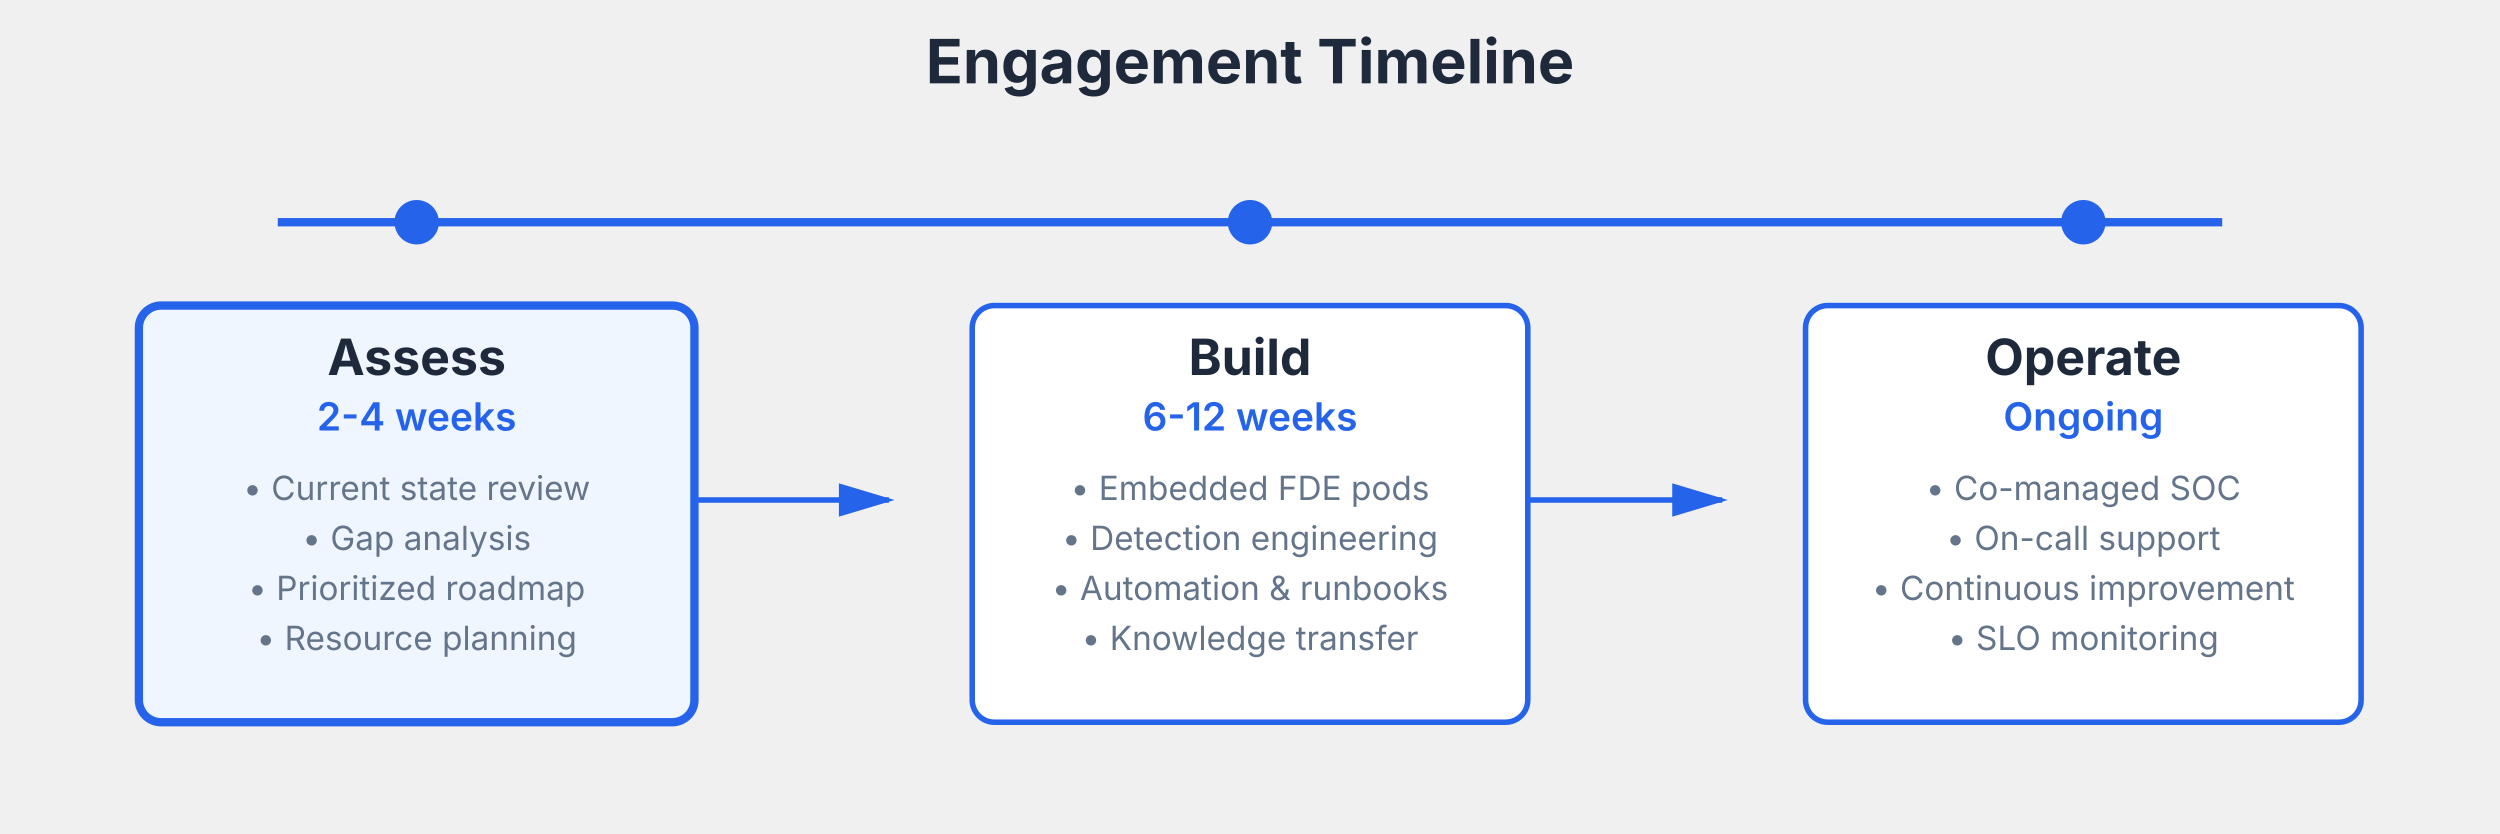
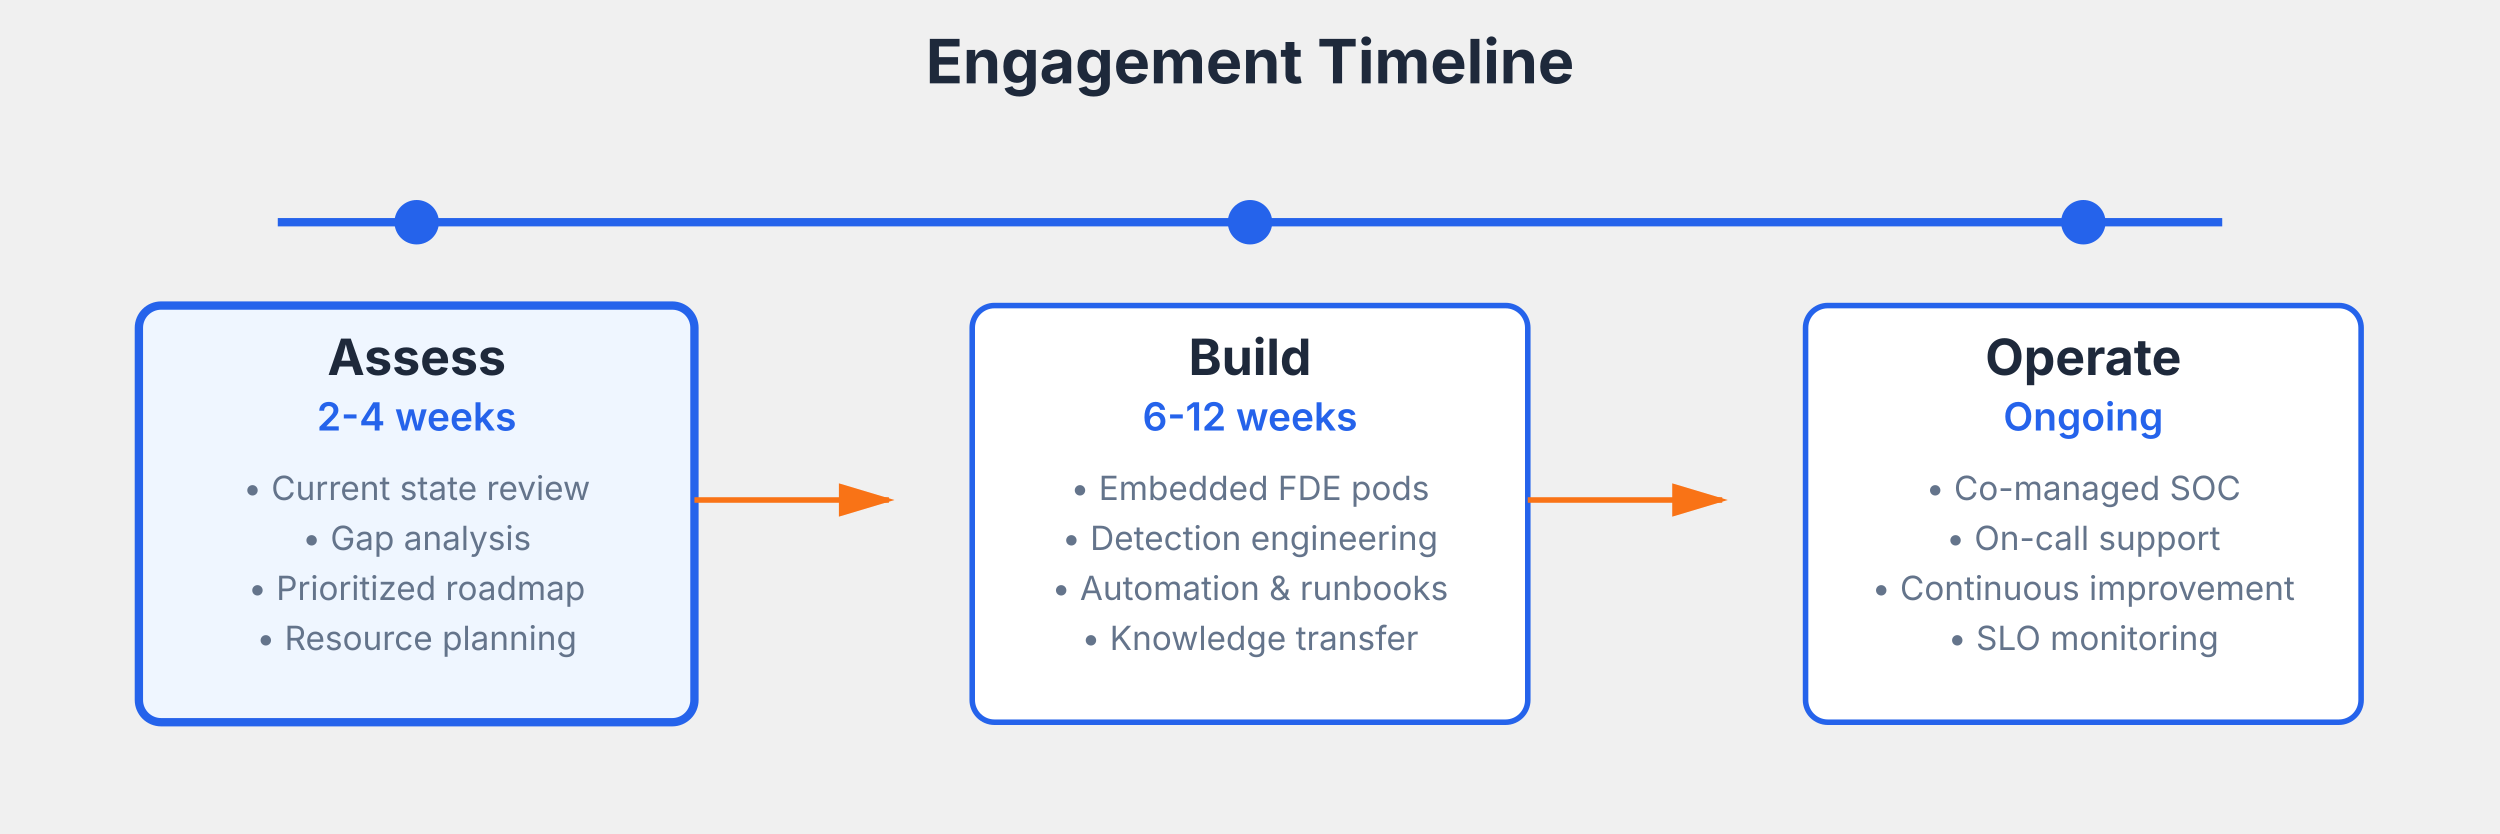
<svg xmlns="http://www.w3.org/2000/svg" width="900" height="300" viewBox="0 0 900 300">
  <defs>
    <style>
      .phase-box { fill: #ffffff; stroke: #2563eb; stroke-width: 2; }
      .phase-box-active { fill: #eff6ff; stroke: #2563eb; stroke-width: 3; }
      .phase-title { fill: #1e293b; font-family: system-ui, -apple-system, sans-serif; font-size: 18px; font-weight: 700; }
      .phase-subtitle { fill: #2563eb; font-family: system-ui, -apple-system, sans-serif; font-size: 14px; font-weight: 600; }
      .phase-text { fill: #64748b; font-family: system-ui, -apple-system, sans-serif; font-size: 12px; }
      .timeline { stroke: #2563eb; stroke-width: 3; fill: none; }
      .timeline-dot { fill: #2563eb; }
-       .arrow { stroke: #2563eb; stroke-width: 2; fill: none; marker-end: url(#arrowhead); }
+       .arrow { stroke: #f97316; stroke-width: 2; fill: none; marker-end: url(#arrowhead); }
    </style>
    <marker id="arrowhead" markerWidth="10" markerHeight="10" refX="9" refY="3" orient="auto">
-       <polygon points="0 0, 10 3, 0 6" fill="#2563eb" />
+       <polygon points="0 0, 10 3, 0 6" fill="#f97316" />
    </marker>
  </defs>
  <text x="450" y="30" text-anchor="middle" style="fill: #1e293b; font-family: system-ui, -apple-system, sans-serif; font-size: 22px; font-weight: 700;">Engagement Timeline</text>
  <line class="timeline" x1="100" y1="80" x2="800" y2="80" />
  <circle class="timeline-dot" cx="150" cy="80" r="8" />
  <rect class="phase-box-active" x="50" y="110" width="200" height="150" rx="8" />
  <text class="phase-title" x="150" y="135" text-anchor="middle">Assess</text>
  <text class="phase-subtitle" x="150" y="155" text-anchor="middle">2-4 weeks</text>
  <text class="phase-text" x="150" y="180" text-anchor="middle">• Current state review</text>
  <text class="phase-text" x="150" y="198" text-anchor="middle">• Gap analysis</text>
  <text class="phase-text" x="150" y="216" text-anchor="middle">• Prioritized roadmap</text>
  <text class="phase-text" x="150" y="234" text-anchor="middle">• Resource planning</text>
  <path class="arrow" d="M 250 180 L 320 180" />
  <circle class="timeline-dot" cx="450" cy="80" r="8" />
  <rect class="phase-box" x="350" y="110" width="200" height="150" rx="8" />
  <text class="phase-title" x="450" y="135" text-anchor="middle">Build</text>
  <text class="phase-subtitle" x="450" y="155" text-anchor="middle">6-12 weeks</text>
  <text class="phase-text" x="450" y="180" text-anchor="middle">• Embedded FDE pods</text>
  <text class="phase-text" x="450" y="198" text-anchor="middle">• Detection engineering</text>
  <text class="phase-text" x="450" y="216" text-anchor="middle">• Automation &amp; runbooks</text>
  <text class="phase-text" x="450" y="234" text-anchor="middle">• Knowledge transfer</text>
  <path class="arrow" d="M 550 180 L 620 180" />
  <circle class="timeline-dot" cx="750" cy="80" r="8" />
  <rect class="phase-box" x="650" y="110" width="200" height="150" rx="8" />
  <text class="phase-title" x="750" y="135" text-anchor="middle">Operate</text>
  <text class="phase-subtitle" x="750" y="155" text-anchor="middle">Ongoing</text>
  <text class="phase-text" x="750" y="180" text-anchor="middle">• Co-managed SOC</text>
  <text class="phase-text" x="750" y="198" text-anchor="middle">• On-call support</text>
  <text class="phase-text" x="750" y="216" text-anchor="middle">• Continuous improvement</text>
  <text class="phase-text" x="750" y="234" text-anchor="middle">• SLO monitoring</text>
</svg>
